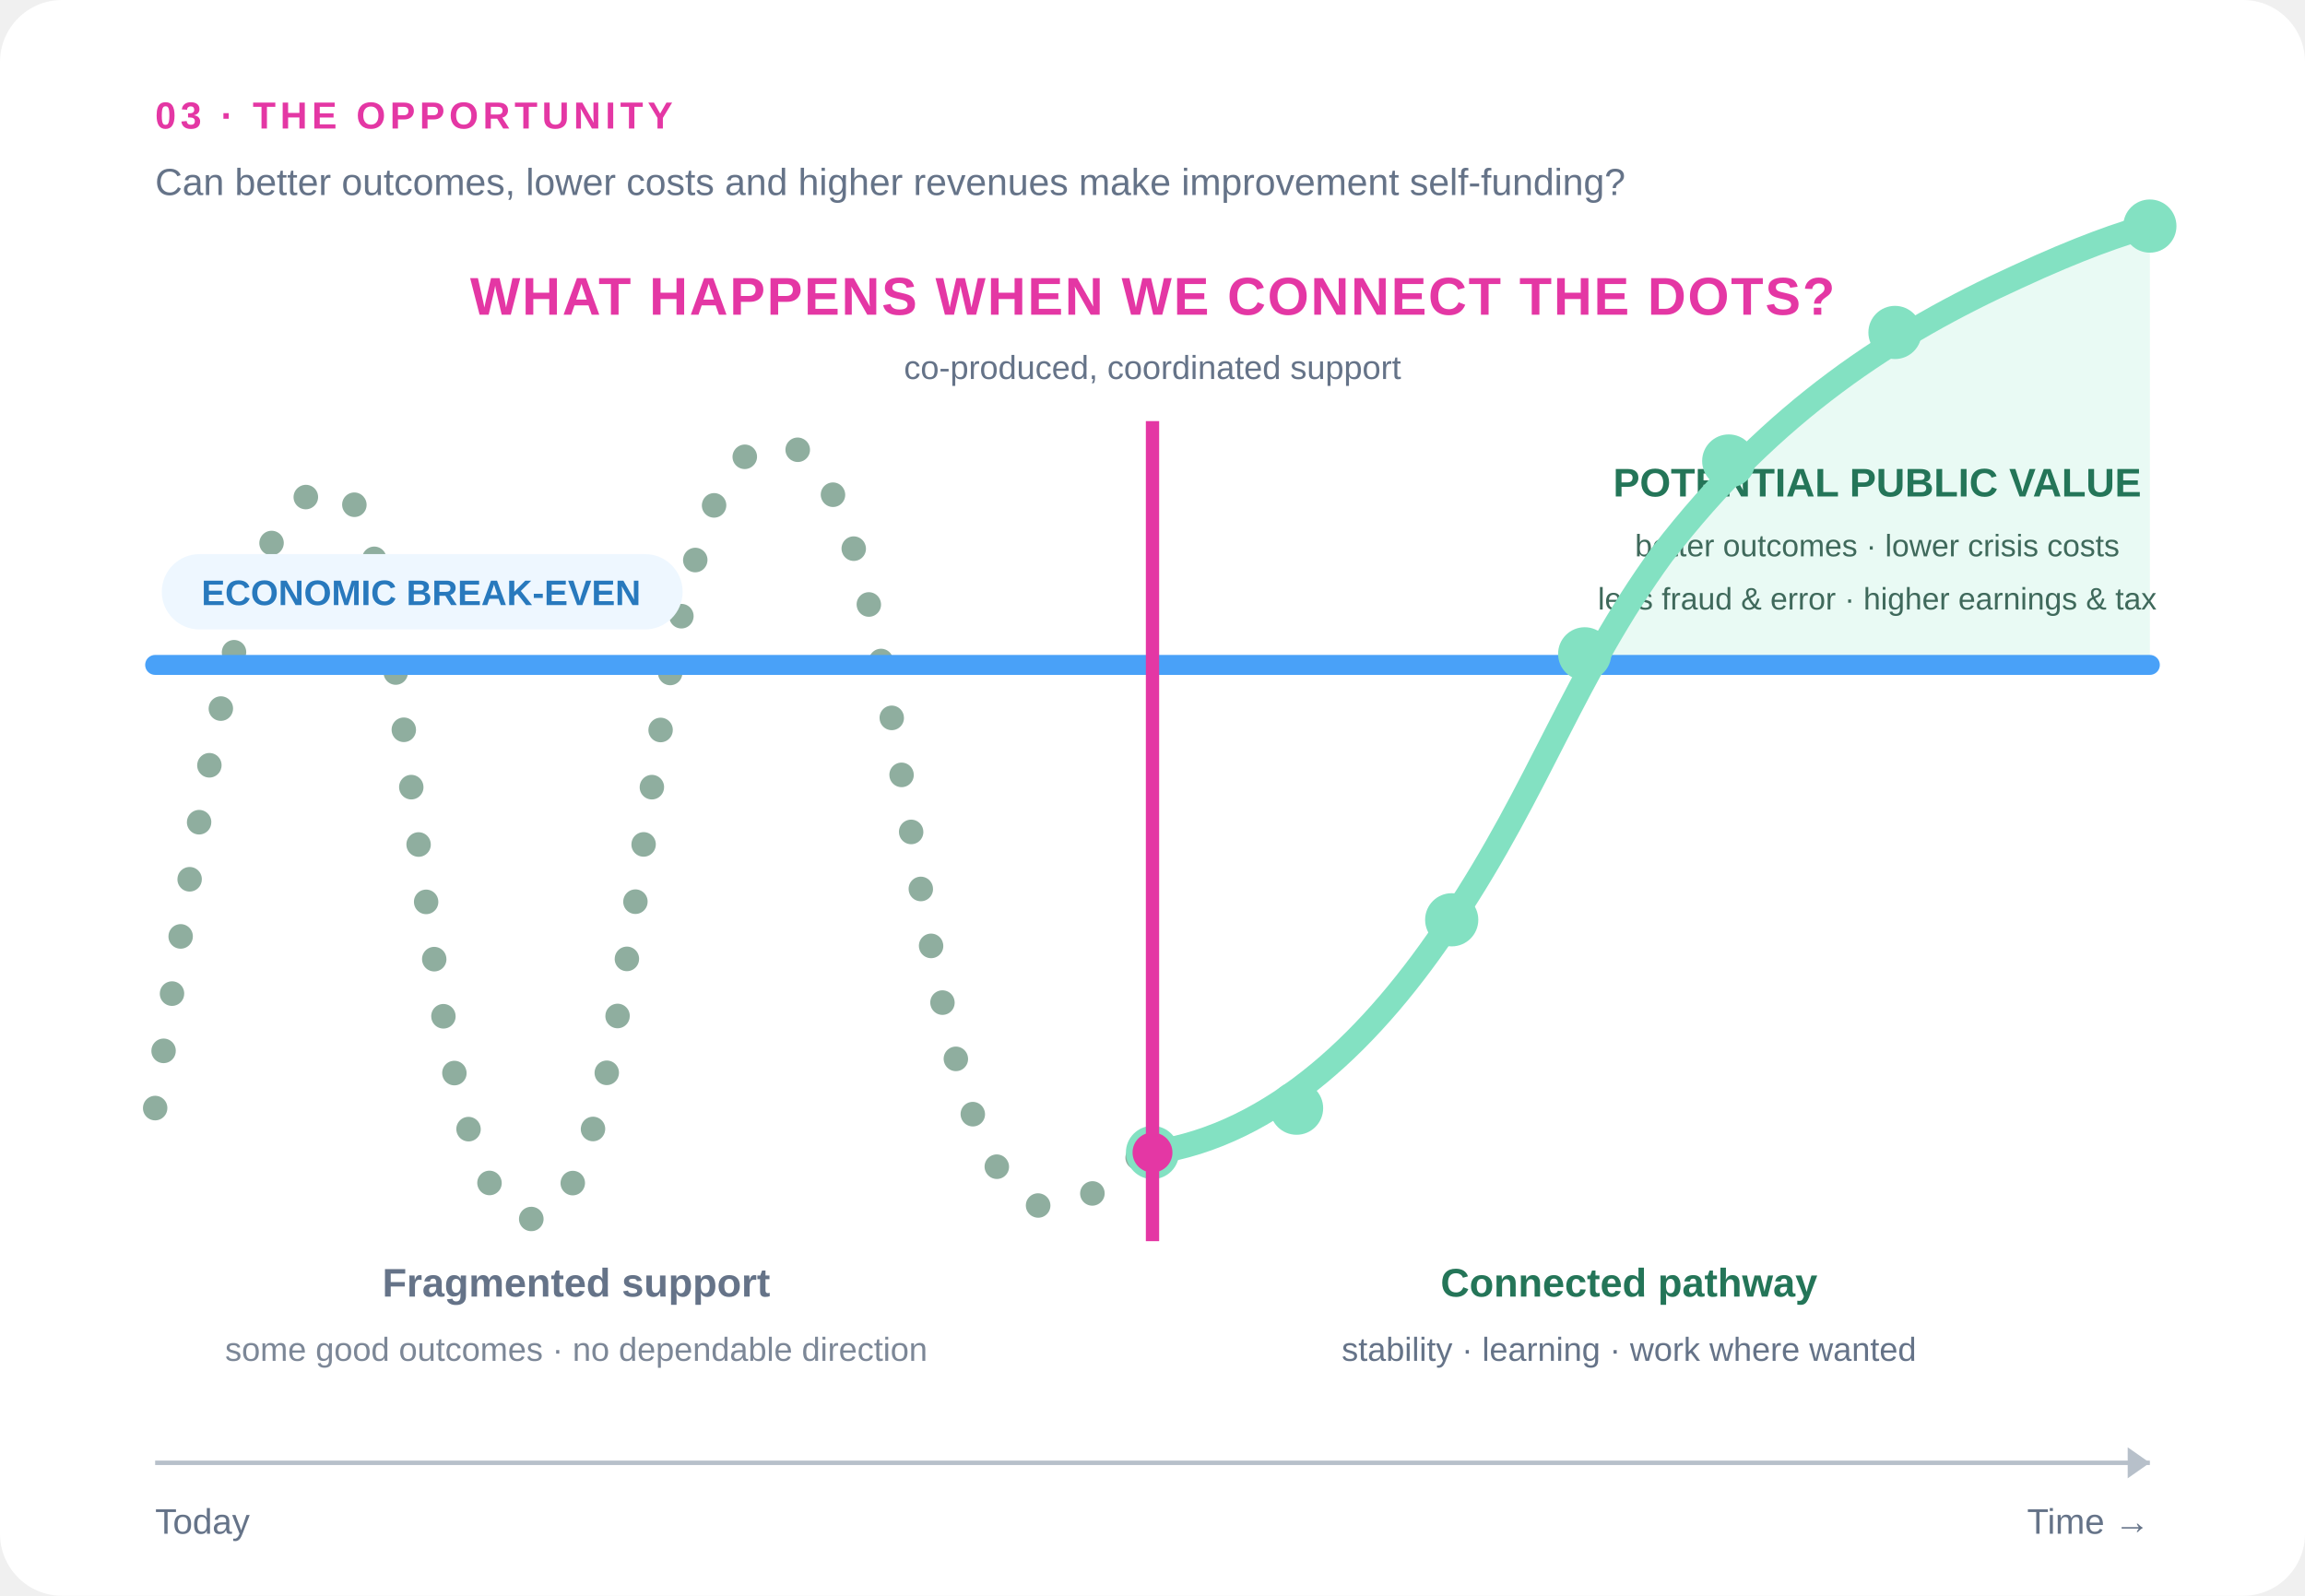
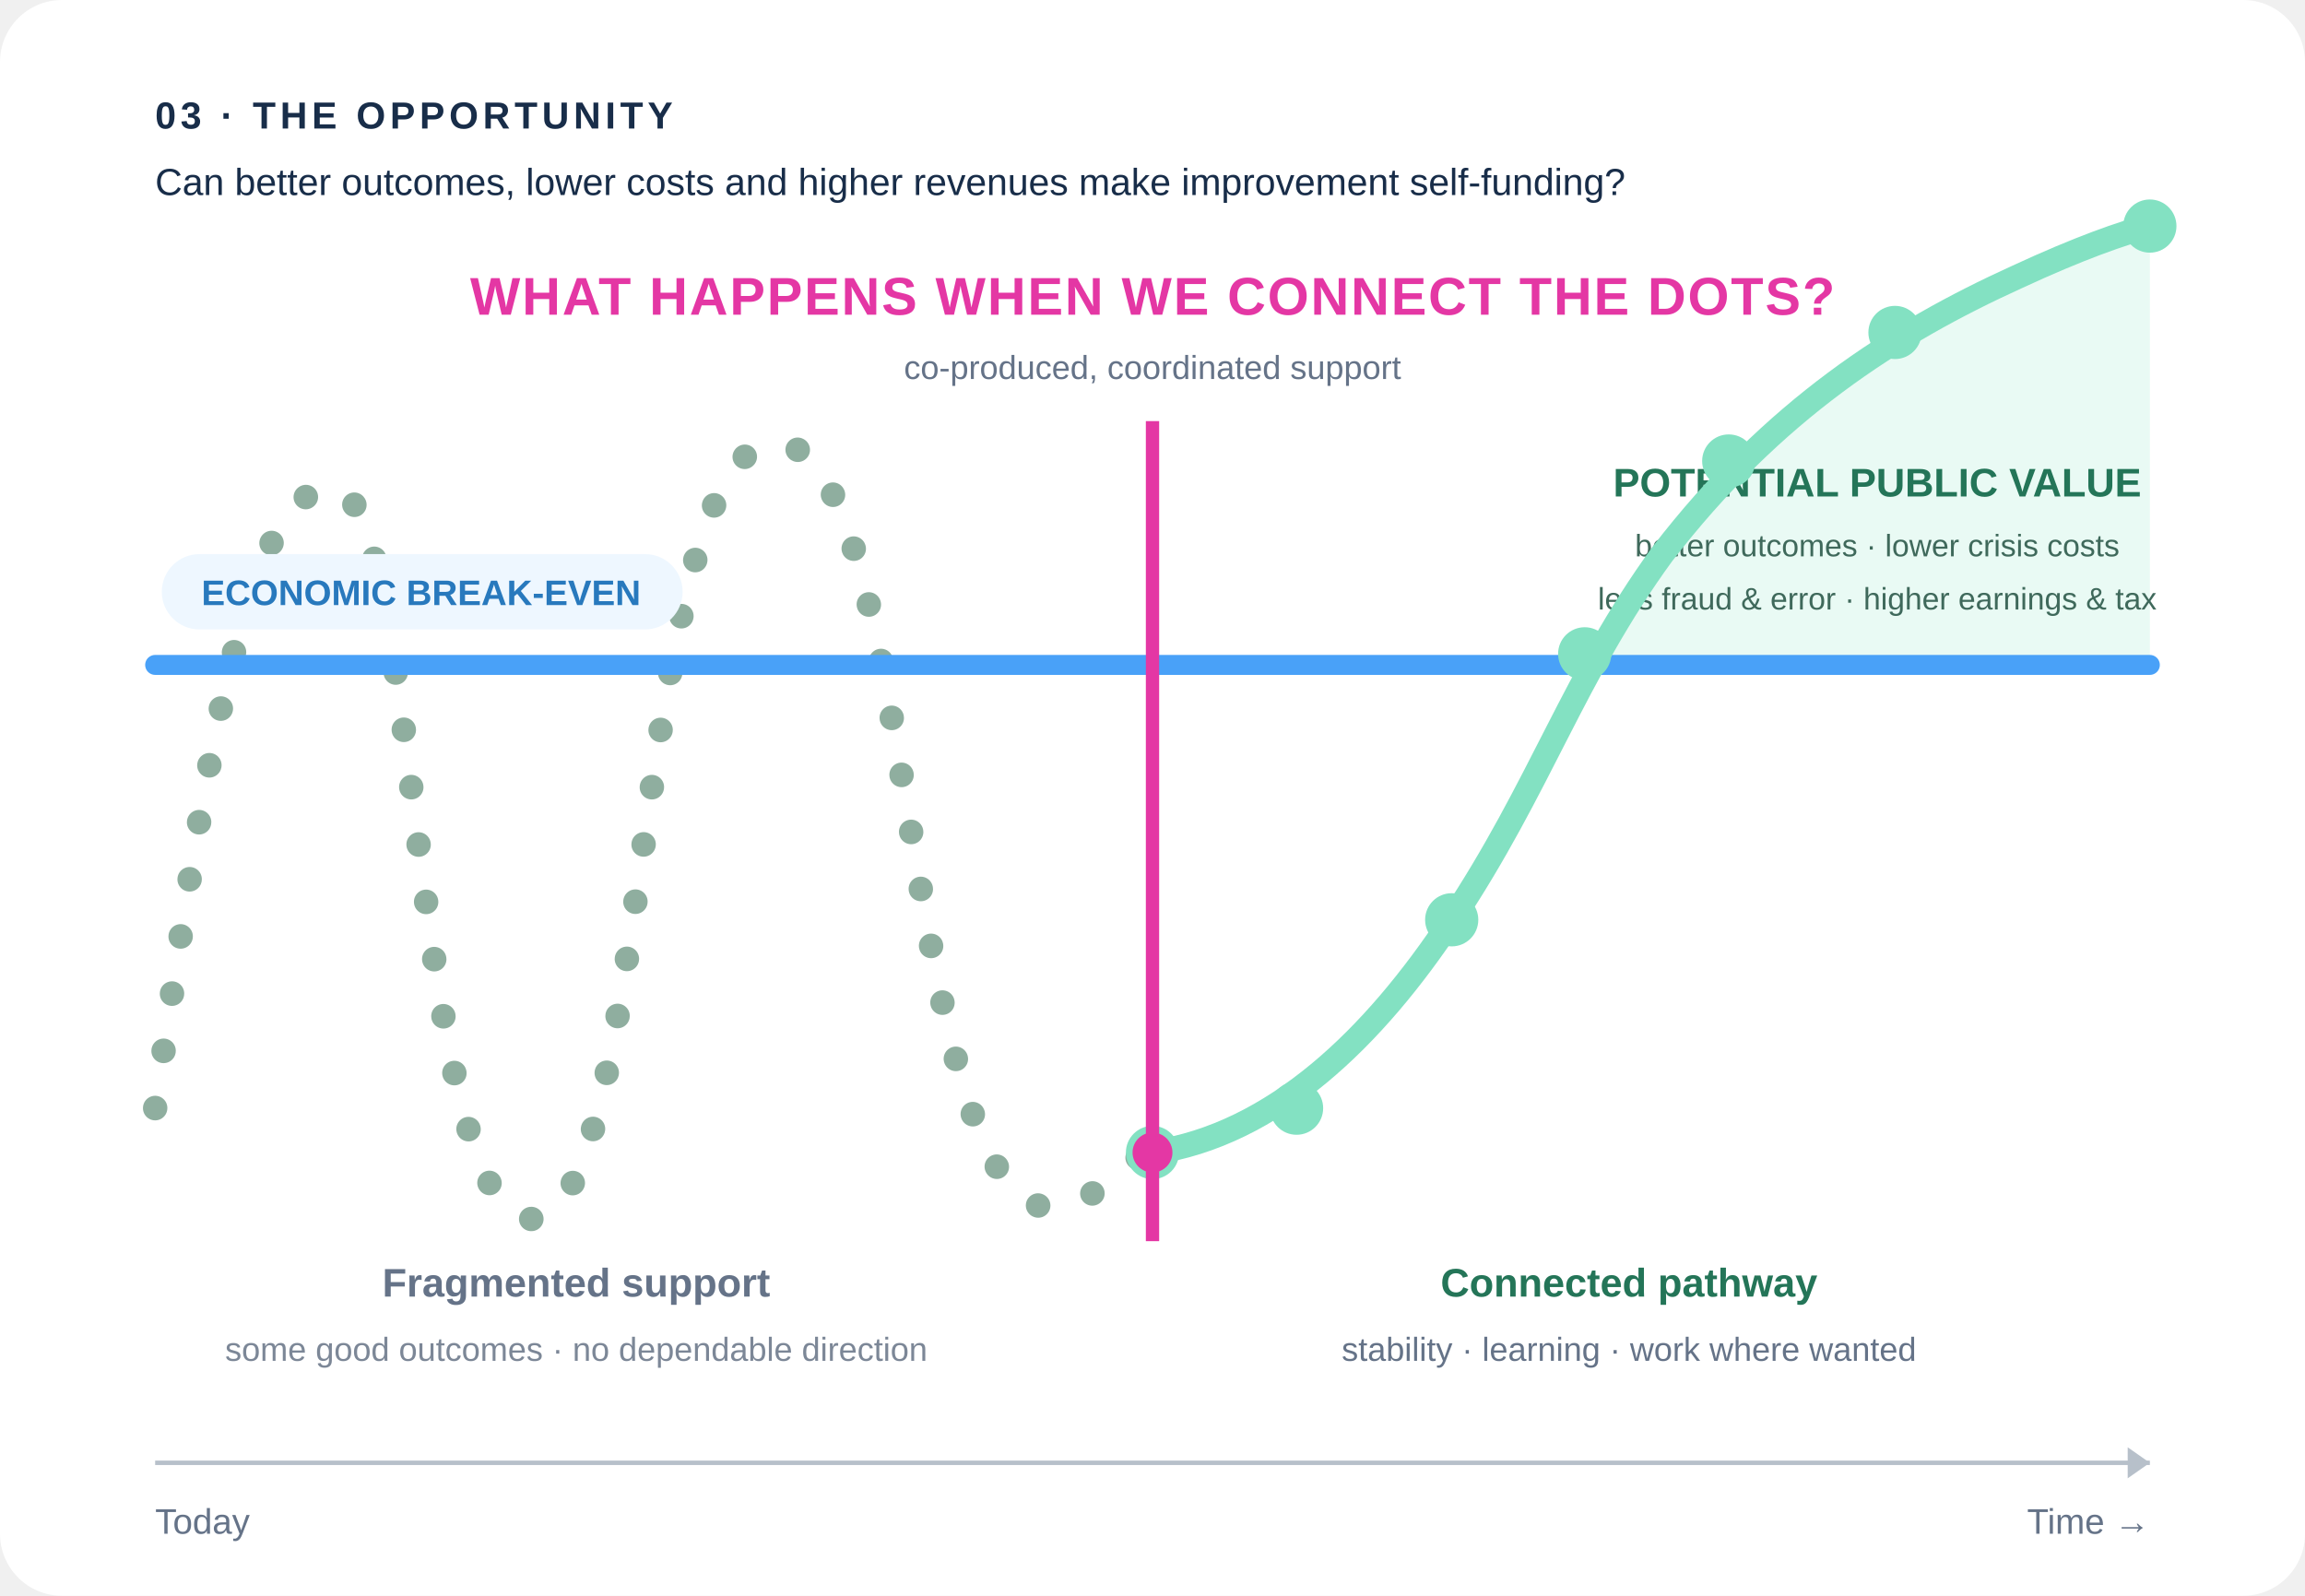
<svg xmlns="http://www.w3.org/2000/svg" width="1040" height="720" viewBox="0 0 1040 720" role="img" aria-labelledby="trajectoryTitle trajectoryDesc">
  <rect width="1040" height="720" rx="28" fill="#ffffff" />
  <g font-family="'Plus Jakarta Sans','Segoe UI',Arial,sans-serif">
-     <text x="70" y="58" fill="#e437a4" font-size="17" font-weight="800" letter-spacing="2">03 · THE OPPORTUNITY</text>
-     <text x="70" y="88" fill="#657388" font-size="17">Can better outcomes, lower costs and higher revenues make improvement self-funding?</text>
+     <text x="70" y="58" fill="#182d49" font-size="17" font-weight="800" letter-spacing="2">03 · THE OPPORTUNITY</text>
+     <text x="70" y="88" fill="#182d49" font-size="17">Can better outcomes, lower costs and higher revenues make improvement self-funding?</text>
    <text x="520" y="142" text-anchor="middle" fill="#e437a4" font-size="24" font-weight="800" letter-spacing=".8">WHAT HAPPENS WHEN WE CONNECT THE DOTS?</text>
    <text x="520" y="171" text-anchor="middle" fill="#657388" font-size="15">co-produced, coordinated support</text>
    <path d="M714 300 C747 238 800 185 855 150 C900 120 940 108 970 102 L970 300 Z" fill="#83e1c2" opacity=".18" />
    <text x="847" y="224" text-anchor="middle" fill="#247558" font-size="18" font-weight="800">POTENTIAL PUBLIC VALUE</text>
    <text x="847" y="251" text-anchor="middle" fill="#3f695b" font-size="14">better outcomes · lower crisis costs</text>
    <text x="847" y="275" text-anchor="middle" fill="#3f695b" font-size="14">less fraud &amp; error · higher earnings &amp; tax</text>
    <path d="M70 500 C92 350 110 220 150 220 C190 220 185 550 240 550 C295 550 285 200 350 200 C415 200 405 545 475 545 C495 545 505 522 520 520" fill="none" stroke="#8fae9f" stroke-width="11" stroke-dasharray="0.1 26" stroke-linecap="round" />
    <path d="M70 300 H970" stroke="#49a1f8" stroke-width="9" fill="none" stroke-linecap="round" />
    <rect x="73" y="250" width="235" height="34" rx="17" fill="#eef7ff" />
    <text x="190" y="273" text-anchor="middle" fill="#2879bd" font-size="16" font-weight="800">ECONOMIC BREAK-EVEN</text>
    <text x="260" y="585" text-anchor="middle" fill="#657388" font-size="18" font-weight="700">Fragmented support</text>
    <text x="260" y="614" text-anchor="middle" fill="#7c8797" font-size="15">some good outcomes · no dependable direction</text>
    <path d="M520 520 C575 512 620 468 655 415 C695 355 710 305 750 250 C800 185 855 150 910 125 C938 112 958 105 970 102" fill="none" stroke="#83e1c2" stroke-width="11" stroke-linecap="round" stroke-linejoin="round" />
    <g fill="#83e1c2">
      <circle cx="520" cy="520" r="12" />
      <circle cx="585" cy="500" r="12" />
      <circle cx="655" cy="415" r="12" />
      <circle cx="715" cy="295" r="12" />
      <circle cx="780" cy="208" r="12" />
      <circle cx="855" cy="150" r="12" />
      <circle cx="970" cy="102" r="12" />
    </g>
    <path d="M520 190 V560" stroke="#e437a4" stroke-width="6" />
    <circle cx="520" cy="520" r="9" fill="#e437a4" />
    <text x="735" y="585" text-anchor="middle" fill="#247558" font-size="18" font-weight="800">Connected pathway</text>
    <text x="735" y="614" text-anchor="middle" fill="#657388" font-size="15">stability · learning · work where wanted</text>
    <path d="M70 660 H970" stroke="#b7c0ca" stroke-width="2" />
    <path d="M970 660 l-10 -7 v14 z" fill="#b7c0ca" />
    <text x="70" y="692" fill="#657388" font-size="16">Today</text>
    <text x="970" y="692" text-anchor="end" fill="#657388" font-size="16">Time →</text>
  </g>
</svg>
